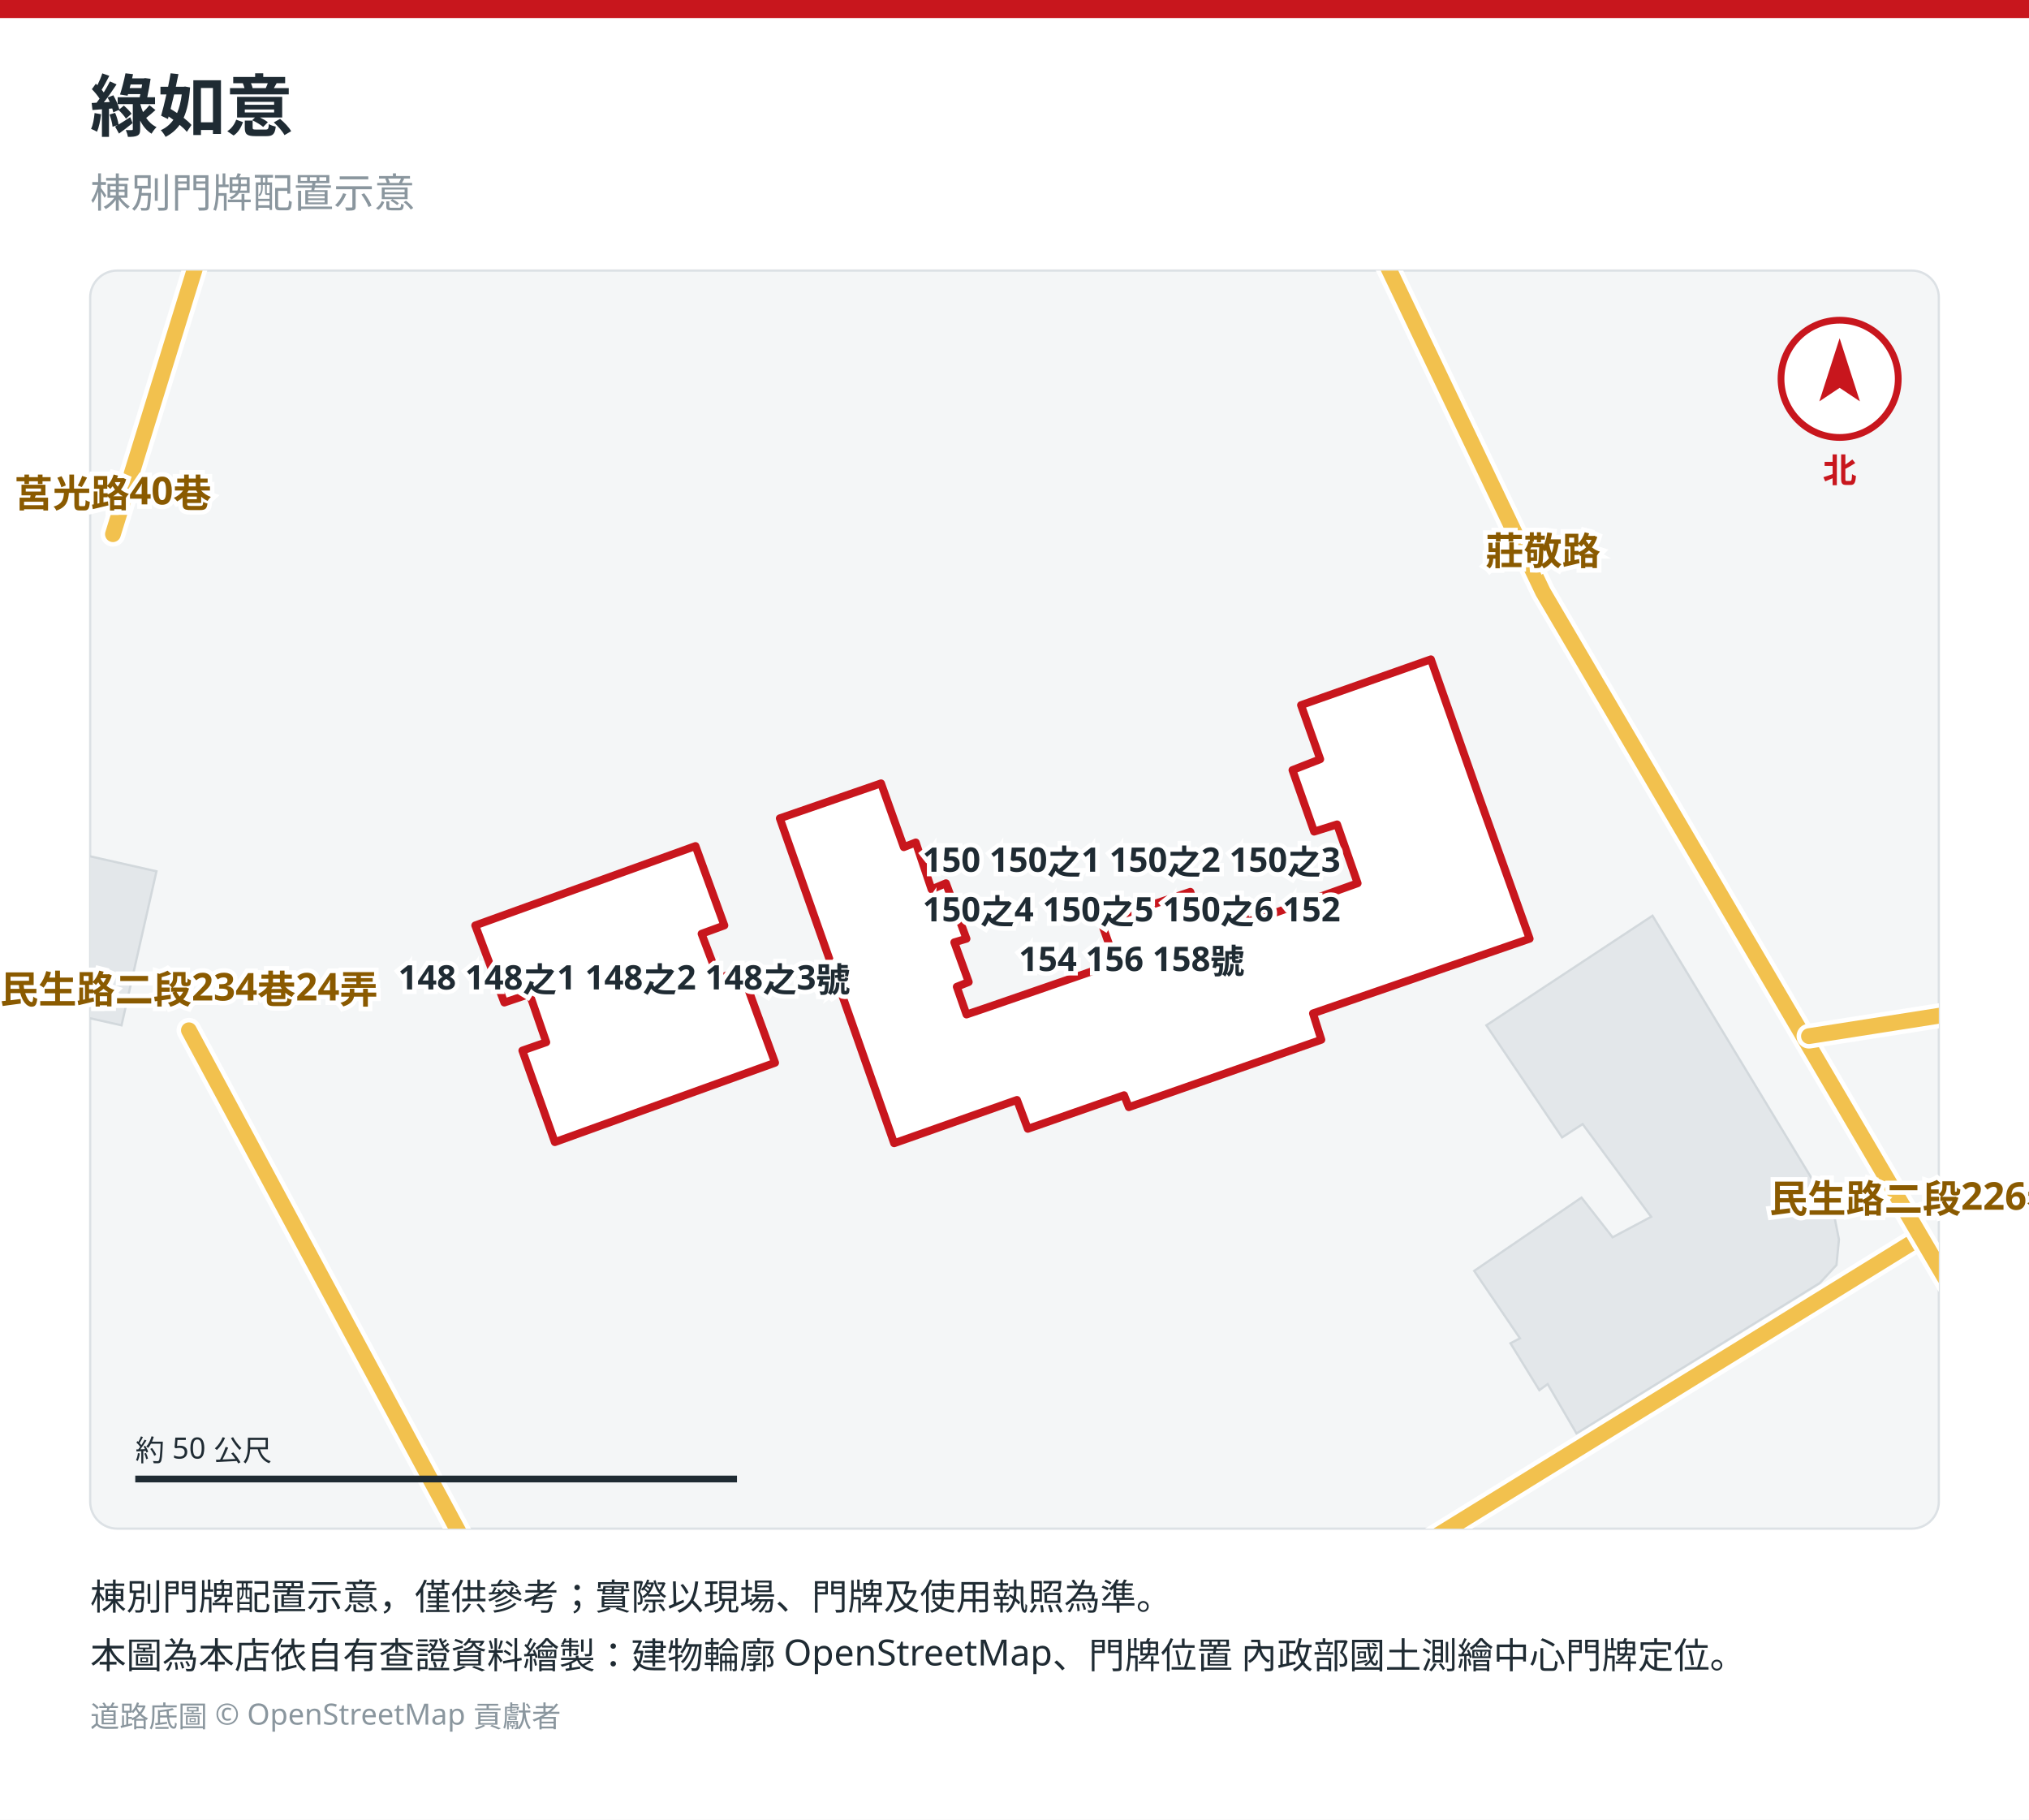
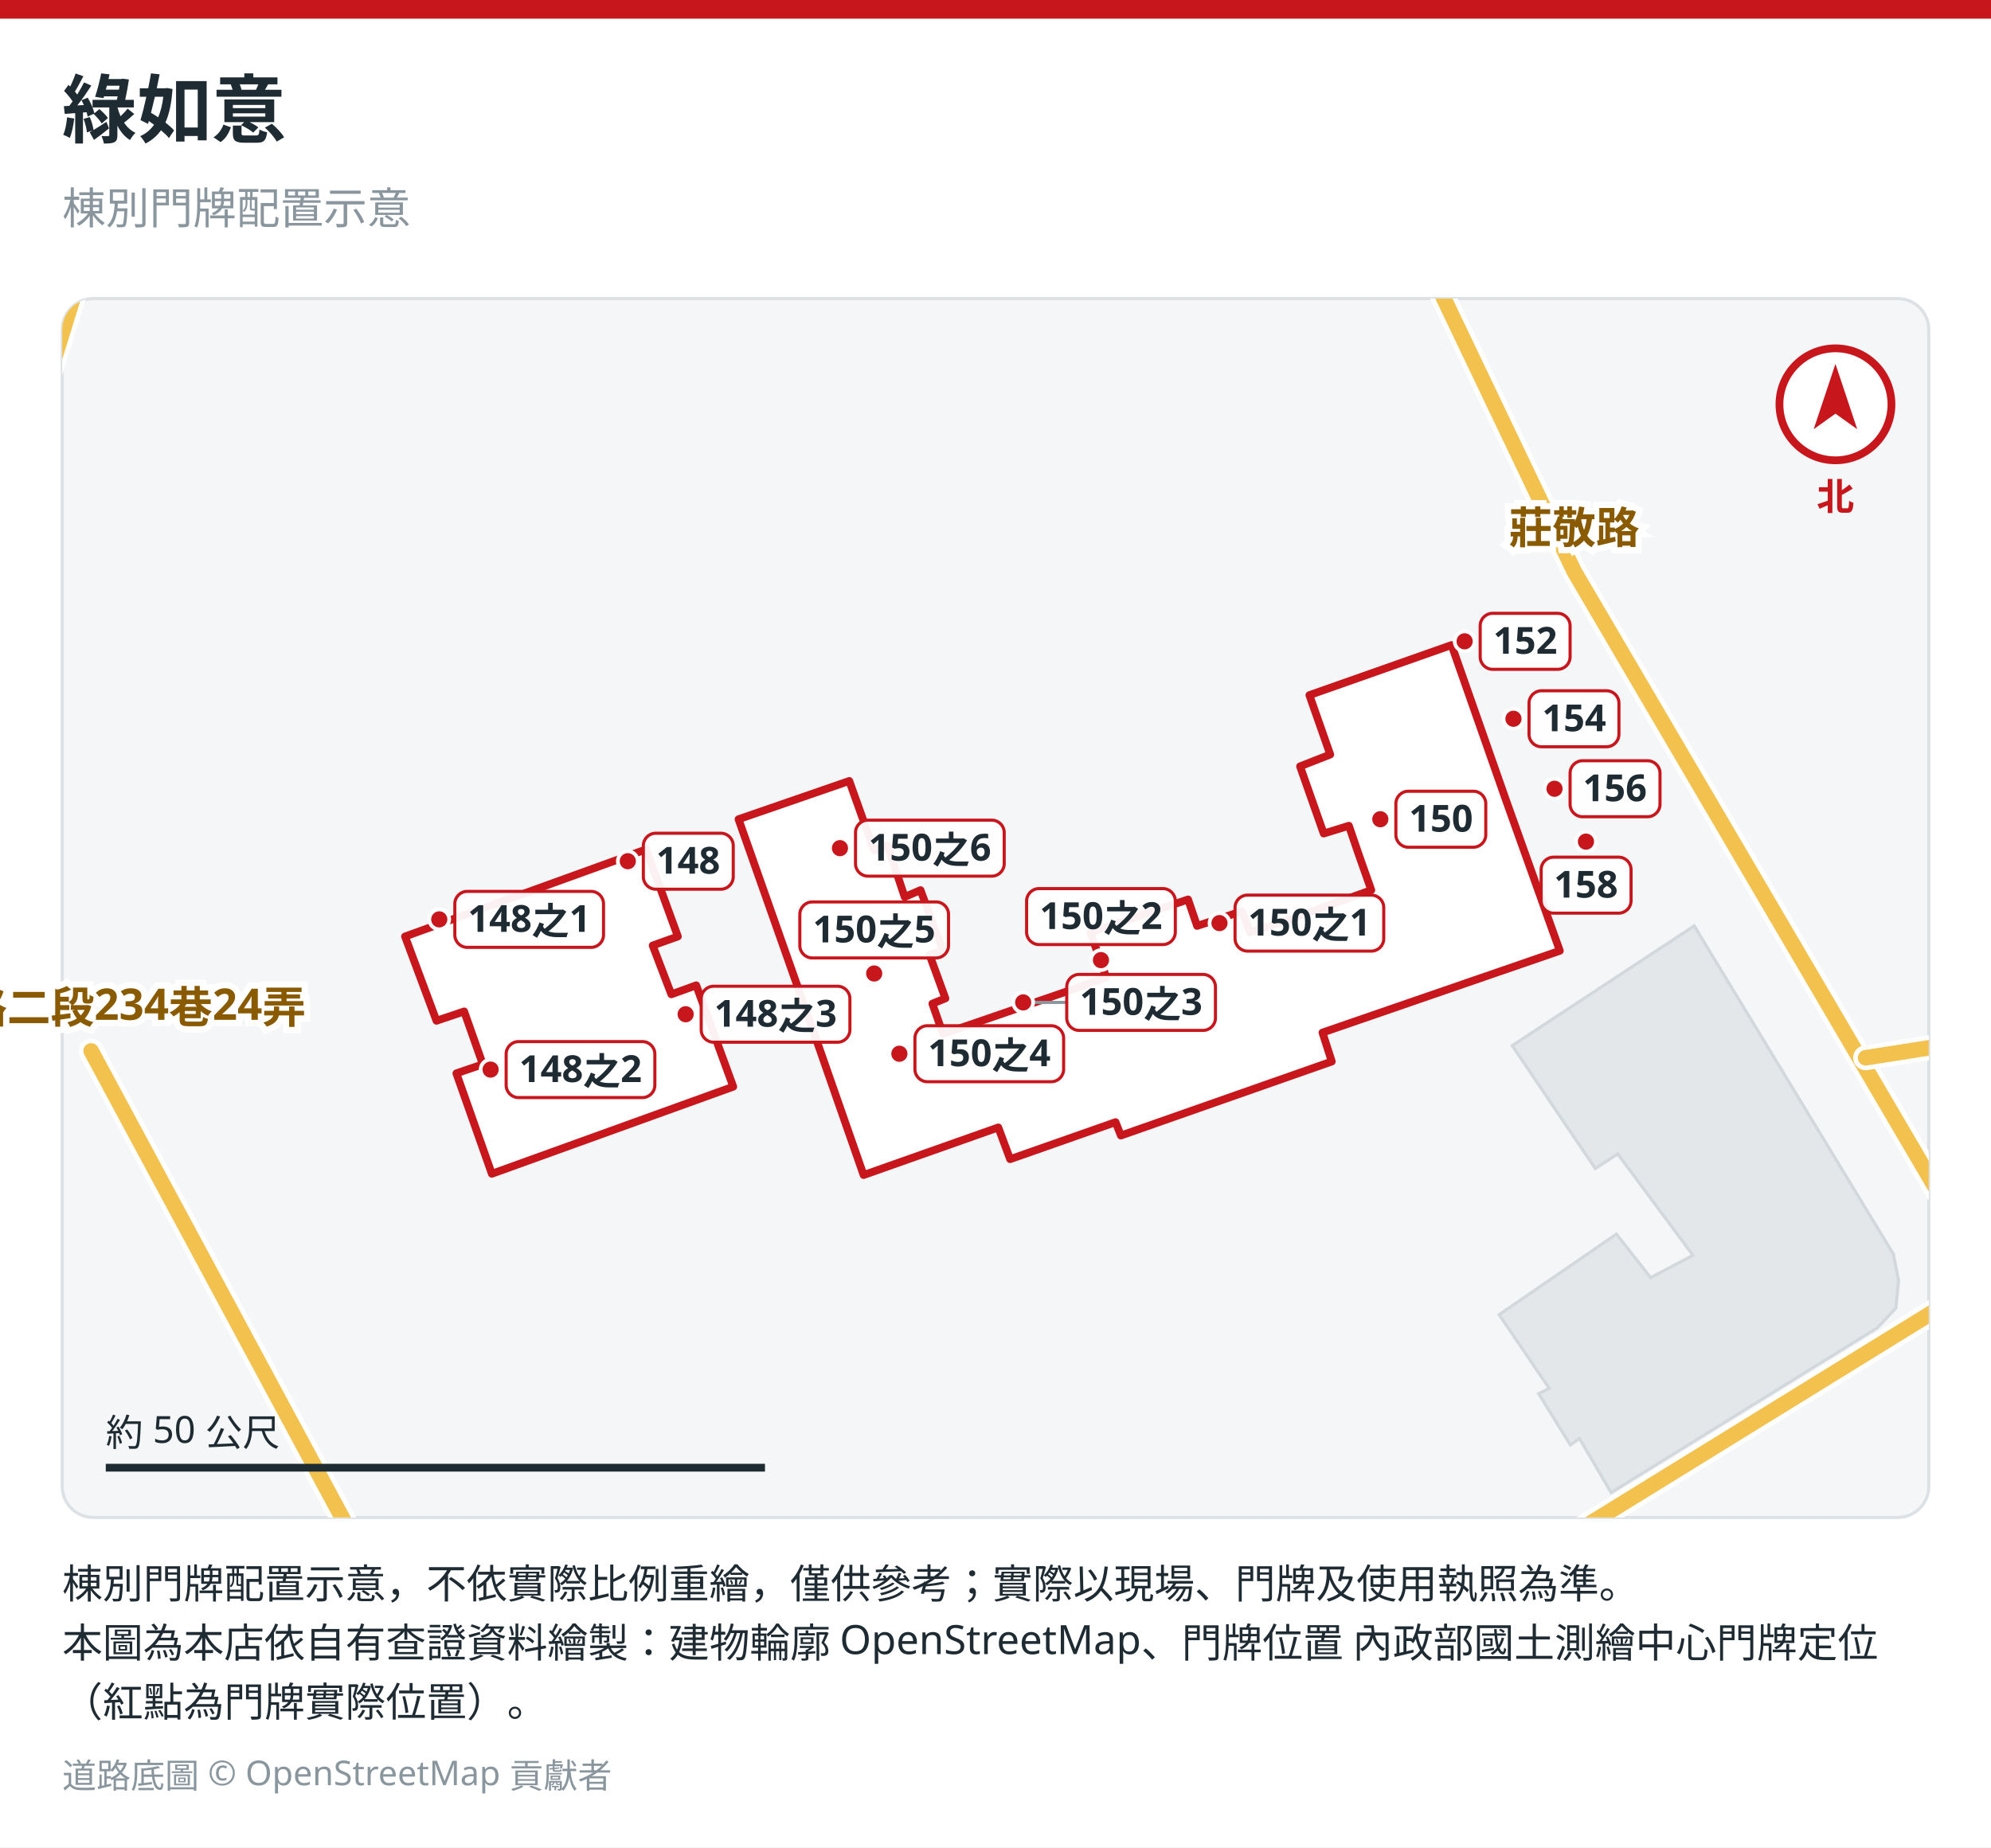
- <svg xmlns="http://www.w3.org/2000/svg" viewBox="0 0 900 807" width="900" height="807" font-family="Noto Sans TC, Microsoft JhengHei, PingFang TC, sans-serif">
+ <svg xmlns="http://www.w3.org/2000/svg" viewBox="0 0 640 594" preserveAspectRatio="xMidYMin meet" style="width:100%;height:auto;max-width:1280px" font-family="Noto Sans TC, Microsoft JhengHei, PingFang TC, sans-serif">
  <rect width="100%" height="100%" fill="#FFFFFF" />
-   <rect width="100%" height="8" fill="#C8161D" />
-   <text x="40" y="58" font-size="30" font-weight="700" fill="#1F2B33">綠如意</text>
-   <text x="40" y="92" font-size="18" fill="#8A969E">棟別門牌配置示意</text>
+   <rect width="100%" height="6" fill="#C8161D" />
+   <text x="20" y="44" font-size="24" font-weight="700" fill="#1F2B33">綠如意</text>
+   <text x="20" y="72" font-size="14" fill="#8A969E">棟別門牌配置示意</text>
  <defs>
    <clipPath id="c">
-       <rect x="40.0" y="120.0" width="820.0" height="557.9" rx="12" />
+       <rect x="20.0" y="96.0" width="600.0" height="391.9" rx="10" />
    </clipPath>
  </defs>
-   <rect x="40.0" y="120.0" width="820.0" height="557.9" rx="12" fill="#F4F6F7" stroke="#DCE1E5" />
+   <rect x="20.0" y="96.0" width="600.0" height="391.9" rx="10" fill="#F4F6F7" stroke="#DCE1E5" />
  <g clip-path="url(#c)">
-     <path d="M1101.3,361.8 L1066.6,437.1 L1058.1,512.4 L1059.2,609.5 L1065.6,627.2 L1360.3,589.8 L1356.5,549.7 L1355.4,517.2 L1373.1,481.4 Z" fill="#E3E7EA" stroke="#D2D8DC" stroke-width="1" />
-     <path d="M1074.6,688.0 L1056.5,746.7 L1032.5,793.2 L1047.4,886.1 L1064.5,874.3 L1133.4,870.6 L1128.0,794.3 L1144.0,785.2 L1361.3,759.0 L1353.8,660.8 Z" fill="#E3E7EA" stroke="#D2D8DC" stroke-width="1" />
-     <path d="M-201.3,-95.2 L-230.1,68.7 L-78.0,94.9 L-49.2,-69.0 Z" fill="#E3E7EA" stroke="#D2D8DC" stroke-width="1" />
-     <path d="M-73.2,103.4 L-581.4,-2.3 L-609.2,-8.1 L-612.9,19.1 L-614.5,30.8 L-743.7,8.9 L-715.4,-154.4 L-705.8,-210.5 L-702.6,-228.1 L-580.9,-214.2 L-583.0,-197.7 L-585.7,-178.4 L-537.1,-168.3 L-49.2,-69.0 Z" fill="#E3E7EA" stroke="#D2D8DC" stroke-width="1" />
-     <path d="M791.7,37.2 L724.4,74.1 L678.0,-10.8 L745.8,-47.7 L757.0,-27.9 L778.3,-39.6 L802.9,5.2 L780.5,17.5 Z" fill="#E3E7EA" stroke="#D2D8DC" stroke-width="1" />
-     <path d="M699.3,635.7 L807.2,569.0 L814.6,561.0 L815.7,549.7 L813.6,539.1 L733.0,406.1 L659.3,454.7 L692.9,504.4 L702.0,498.5 L732.4,539.6 L715.3,548.7 L701.5,531.1 L653.9,563.6 L674.2,593.5 L670.0,595.7 L682.8,616.5 L686.5,613.8 Z" fill="#E3E7EA" stroke="#D2D8DC" stroke-width="1" />
-     <path d="M-5.4,441.4 L10.1,373.0 L69.4,386.4 L53.9,454.7 Z" fill="#E3E7EA" stroke="#D2D8DC" stroke-width="1" />
-     <path d="M-233.3,378.4 L-201.8,209.1 L-156.5,217.7 L-160.2,238.0 L-8.6,265.7 L-36.3,414.7 Z" fill="#E3E7EA" stroke="#D2D8DC" stroke-width="1" />
-     <path d="M2878.0,-174.7 L2567.3,-106.9 L2242.7,-82.4 L1561.5,-96.8 L1311.1,-62.6 L1201.2,7.9 L1111.5,92.8 L955.6,309.5 L928.4,418.9 L892.1,748.9 L713.2,1034.5 L597.9,1151.9 L470.8,1249.1 L-102.0,1610.5" fill="none" stroke="#FFFFFF" stroke-width="13" stroke-linecap="round" stroke-linejoin="round" />
-     <path d="M2878.0,-174.7 L2567.3,-106.9 L2242.7,-82.4 L1561.5,-96.8 L1311.1,-62.6 L1201.2,7.9 L1111.5,92.8 L955.6,309.5 L928.4,418.9 L892.1,748.9 L713.2,1034.5 L597.9,1151.9 L470.8,1249.1 L-102.0,1610.5" fill="none" stroke="#F2C14E" stroke-width="9" stroke-linecap="round" stroke-linejoin="round" />
-     <path d="M-9.1,1670.9 L555.7,1285.4 L789.5,1050.5 L920.3,842.8 L969.5,666.1 L1003.6,369.8 L1080.5,226.8 L1153.1,131.2 L1255.1,35.6 L1364.5,-10.3 L1520.9,-39.1 L2208.6,-23.6 L2628.2,-55.7 L2911.1,-117.1" fill="none" stroke="#FFFFFF" stroke-width="13" stroke-linecap="round" stroke-linejoin="round" />
-     <path d="M-9.1,1670.9 L555.7,1285.4 L789.5,1050.5 L920.3,842.8 L969.5,666.1 L1003.6,369.8 L1080.5,226.8 L1153.1,131.2 L1255.1,35.6 L1364.5,-10.3 L1520.9,-39.1 L2208.6,-23.6 L2628.2,-55.7 L2911.1,-117.1" fill="none" stroke="#F2C14E" stroke-width="9" stroke-linecap="round" stroke-linejoin="round" />
-     <path d="M83.8,456.9 L265.8,795.3" fill="none" stroke="#FFFFFF" stroke-width="11" stroke-linecap="round" stroke-linejoin="round" />
-     <path d="M83.8,456.9 L265.8,795.3" fill="none" stroke="#F2C14E" stroke-width="7" stroke-linecap="round" stroke-linejoin="round" />
-     <path d="M850.4,549.7 L388.1,834.8 L265.8,795.3" fill="none" stroke="#FFFFFF" stroke-width="11" stroke-linecap="round" stroke-linejoin="round" />
-     <path d="M850.4,549.7 L388.1,834.8 L265.8,795.3" fill="none" stroke="#F2C14E" stroke-width="7" stroke-linecap="round" stroke-linejoin="round" />
-     <path d="M2252.9,-3128.6 L555.7,-510.0 L502.9,-396.8 L486.8,-298.0 L509.3,-104.2 L684.4,262.5 L911.3,649.6" fill="none" stroke="#FFFFFF" stroke-width="11" stroke-linecap="round" stroke-linejoin="round" />
-     <path d="M2252.9,-3128.6 L555.7,-510.0 L502.9,-396.8 L486.8,-298.0 L509.3,-104.2 L684.4,262.5 L911.3,649.6" fill="none" stroke="#F2C14E" stroke-width="7" stroke-linecap="round" stroke-linejoin="round" />
-     <path d="M2244.9,859.9 L2178.7,948.0 L2048.4,1043.6 L1918.7,1082.5 L1246.5,1156.2 L1154.2,1150.9 L1080.5,1125.3 L920.3,842.8 L863.2,802.8" fill="none" stroke="#FFFFFF" stroke-width="11" stroke-linecap="round" stroke-linejoin="round" />
-     <path d="M2244.9,859.9 L2178.7,948.0 L2048.4,1043.6 L1918.7,1082.5 L1246.5,1156.2 L1154.2,1150.9 L1080.5,1125.3 L920.3,842.8 L863.2,802.8" fill="none" stroke="#F2C14E" stroke-width="7" stroke-linecap="round" stroke-linejoin="round" />
-     <path d="M928.4,418.9 L887.2,446.2 L802.4,459.5" fill="none" stroke="#FFFFFF" stroke-width="11" stroke-linecap="round" stroke-linejoin="round" />
-     <path d="M928.4,418.9 L887.2,446.2 L802.4,459.5" fill="none" stroke="#F2C14E" stroke-width="7" stroke-linecap="round" stroke-linejoin="round" />
-     <path d="M104.1,-222.8 L119.5,12.1 L50.1,236.9" fill="none" stroke="#FFFFFF" stroke-width="11" stroke-linecap="round" stroke-linejoin="round" />
-     <path d="M104.1,-222.8 L119.5,12.1 L50.1,236.9" fill="none" stroke="#F2C14E" stroke-width="7" stroke-linecap="round" stroke-linejoin="round" />
-     <path d="M234.9,440.8 L223.7,444.6 L210.8,410.4 L308.5,375.2 L321.3,410.4 L311.2,414.1 L318.7,433.9 L328.8,430.2 L343.8,471.3 L246.1,506.5 L231.7,465.9 L242.3,462.2 Z" fill="#FFFFFF" stroke="#C8161D" stroke-width="3.5" stroke-linejoin="round" />
-     <path d="M413.2,394.4 L406.2,373.6 L400.9,375.7 L390.8,347.4 L345.9,362.9 L377.9,453.7 L396.6,507.0 L451.1,487.8 L455.9,500.6 L498.6,485.7 L500.7,491.0 L586.1,461.1 L582.4,449.4 L678.5,416.3 L656.6,354.9 L634.7,292.4 L577.1,312.7 L585.6,336.7 L573.3,341.5 L582.9,368.8 L593.1,365.6 L596.8,376.2 L602.2,391.7 L566.4,404.5 L553.0,408.8 L549.8,400.3 L531.7,406.1 L528.0,395.5 L488.4,408.8 L494.9,427.0 L479.9,432.3 L436.7,447.2 L428.7,449.9 L424.4,437.6 L429.7,435.5 L423.3,417.9 L428.7,416.3 L419.6,391.7 Z" fill="#FFFFFF" stroke="#C8161D" stroke-width="3.5" stroke-linejoin="round" />
+     <path d="M815.8,521.4 L801.4,568.0 L782.3,604.9 L794.2,678.6 L807.7,669.3 L862.4,666.3 L858.2,605.7 L870.9,598.5 L1043.3,577.8 L1037.4,499.8 Z" fill="#E3E7EA" stroke="#D2D8DC" stroke-width="1" />
+     <path d="M-197.0,-100.2 L-219.8,29.9 L-99.1,50.6 L-76.2,-79.4 Z" fill="#E3E7EA" stroke="#D2D8DC" stroke-width="1" />
+     <path d="M-95.3,57.4 L-498.7,-26.5 L-520.7,-31.1 L-523.7,-9.5 L-524.9,-0.2 L-627.5,-17.6 L-605.0,-147.2 L-597.4,-191.7 L-594.8,-205.7 L-498.2,-194.7 L-499.9,-181.6 L-502.0,-166.3 L-463.5,-158.3 L-76.2,-79.4 Z" fill="#E3E7EA" stroke="#D2D8DC" stroke-width="1" />
+     <path d="M591.2,4.9 L537.8,34.1 L500.9,-33.3 L554.8,-62.5 L563.7,-46.8 L580.6,-56.1 L600.1,-20.5 L582.3,-10.8 Z" fill="#E3E7EA" stroke="#D2D8DC" stroke-width="1" />
+     <path d="M517.9,479.9 L603.5,426.9 L609.4,420.6 L610.3,411.7 L608.6,403.2 L544.6,297.7 L486.1,336.2 L512.8,375.7 L520.0,371.0 L544.2,403.6 L530.6,410.8 L519.6,396.8 L481.9,422.7 L498.0,446.4 L494.6,448.1 L504.8,464.6 L507.7,462.5 Z" fill="#E3E7EA" stroke="#D2D8DC" stroke-width="1" />
+     <path d="M-41.4,325.7 L-29.2,271.4 L17.9,282.0 L5.6,336.2 Z" fill="#E3E7EA" stroke="#D2D8DC" stroke-width="1" />
+     <path d="M-222.4,275.7 L-197.4,141.3 L-161.4,148.1 L-164.3,164.2 L-44.0,186.2 L-66.0,304.5 Z" fill="#E3E7EA" stroke="#D2D8DC" stroke-width="1" />
+     <path d="M2247.2,-163.3 L2000.6,-109.5 L1742.9,-90.0 L1202.2,-101.5 L1003.5,-74.4 L916.2,-18.4 L845.0,49.0 L721.3,221.0 L699.7,307.9 L670.9,569.7 L528.9,796.4 L437.4,889.7 L336.5,966.8 L-118.1,1253.6" fill="none" stroke="#FFFFFF" stroke-width="10" stroke-linecap="round" stroke-linejoin="round" />
+     <path d="M2247.2,-163.3 L2000.6,-109.5 L1742.9,-90.0 L1202.2,-101.5 L1003.5,-74.4 L916.2,-18.4 L845.0,49.0 L721.3,221.0 L699.7,307.9 L670.9,569.7 L528.9,796.4 L437.4,889.7 L336.5,966.8 L-118.1,1253.6" fill="none" stroke="#F2C14E" stroke-width="7" stroke-linecap="round" stroke-linejoin="round" />
+     <path d="M-44.4,1301.5 L403.9,995.6 L589.5,809.1 L693.3,644.3 L732.3,504.0 L759.4,268.9 L820.4,155.3 L878.1,79.5 L959.0,3.6 L1045.9,-32.8 L1170.0,-55.7 L1715.8,-43.4 L2048.9,-68.8 L2273.5,-117.6" fill="none" stroke="#FFFFFF" stroke-width="10" stroke-linecap="round" stroke-linejoin="round" />
+     <path d="M-44.4,1301.5 L403.9,995.6 L589.5,809.1 L693.3,644.3 L732.3,504.0 L759.4,268.9 L820.4,155.3 L878.1,79.5 L959.0,3.6 L1045.9,-32.8 L1170.0,-55.7 L1715.8,-43.4 L2048.9,-68.8 L2273.5,-117.6" fill="none" stroke="#F2C14E" stroke-width="7" stroke-linecap="round" stroke-linejoin="round" />
+     <path d="M29.3,337.9 L173.8,606.6" fill="none" stroke="#FFFFFF" stroke-width="8" stroke-linecap="round" stroke-linejoin="round" />
+     <path d="M29.3,337.9 L173.8,606.6" fill="none" stroke="#F2C14E" stroke-width="5" stroke-linecap="round" stroke-linejoin="round" />
+     <path d="M637.8,411.7 L270.9,638.0 L173.8,606.6" fill="none" stroke="#FFFFFF" stroke-width="8" stroke-linecap="round" stroke-linejoin="round" />
+     <path d="M637.8,411.7 L270.9,638.0 L173.8,606.6" fill="none" stroke="#F2C14E" stroke-width="5" stroke-linecap="round" stroke-linejoin="round" />
+     <path d="M1751.0,-2507.9 L403.9,-429.5 L362.0,-339.6 L349.2,-261.2 L367.0,-107.4 L506.0,183.7 L686.1,490.9" fill="none" stroke="#FFFFFF" stroke-width="8" stroke-linecap="round" stroke-linejoin="round" />
+     <path d="M1751.0,-2507.9 L403.9,-429.5 L362.0,-339.6 L349.2,-261.2 L367.0,-107.4 L506.0,183.7 L686.1,490.9" fill="none" stroke="#F2C14E" stroke-width="5" stroke-linecap="round" stroke-linejoin="round" />
+     <path d="M1744.6,657.9 L1692.1,727.8 L1588.7,803.6 L1485.7,834.6 L952.2,893.0 L878.9,888.8 L820.4,868.5 L693.3,644.3 L648.0,612.5" fill="none" stroke="#FFFFFF" stroke-width="8" stroke-linecap="round" stroke-linejoin="round" />
+     <path d="M1744.6,657.9 L1692.1,727.8 L1588.7,803.6 L1485.7,834.6 L952.2,893.0 L878.9,888.8 L820.4,868.5 L693.3,644.3 L648.0,612.5" fill="none" stroke="#F2C14E" stroke-width="5" stroke-linecap="round" stroke-linejoin="round" />
+     <path d="M699.7,307.9 L667.1,329.5 L599.7,340.1" fill="none" stroke="#FFFFFF" stroke-width="8" stroke-linecap="round" stroke-linejoin="round" />
+     <path d="M699.7,307.9 L667.1,329.5 L599.7,340.1" fill="none" stroke="#F2C14E" stroke-width="5" stroke-linecap="round" stroke-linejoin="round" />
+     <path d="M45.4,-201.5 L57.7,-15.0 L2.6,163.4" fill="none" stroke="#FFFFFF" stroke-width="8" stroke-linecap="round" stroke-linejoin="round" />
+     <path d="M45.4,-201.5 L57.7,-15.0 L2.6,163.4" fill="none" stroke="#F2C14E" stroke-width="5" stroke-linecap="round" stroke-linejoin="round" />
+     <path d="M149.2,325.2 L140.3,328.2 L130.2,301.1 L207.7,273.1 L217.9,301.1 L209.8,304.0 L215.8,319.7 L223.8,316.8 L235.7,349.4 L158.1,377.4 L146.7,345.1 L155.2,342.2 Z" fill="#FFFFFF" stroke="#C8161D" stroke-width="2.5" stroke-linejoin="round" />
+     <path d="M290.8,288.4 L285.3,271.8 L281.0,273.5 L273.0,251.1 L237.4,263.4 L262.8,335.4 L277.6,377.8 L320.9,362.5 L324.7,372.7 L358.6,360.8 L360.3,365.1 L428.1,341.3 L425.1,332.0 L501.4,305.7 L484.0,257.0 L466.6,207.4 L420.9,223.5 L427.6,242.6 L417.9,246.4 L425.5,268.0 L433.6,265.5 L436.5,274.0 L440.8,286.2 L412.4,296.4 L401.8,299.8 L399.2,293.0 L384.8,297.7 L381.9,289.2 L350.5,299.8 L355.6,314.2 L343.7,318.5 L309.4,330.3 L303.1,332.4 L299.7,322.7 L303.9,321.0 L298.8,307.0 L303.1,305.7 L295.9,286.2 Z" fill="#FFFFFF" stroke="#C8161D" stroke-width="2.5" stroke-linejoin="round" />
  </g>
-   <text x="83.8" y="444.9" font-size="17" font-weight="700" fill="#8A5A00" text-anchor="middle" stroke="#FFFFFF" stroke-width="4" paint-order="stroke">民生路二段234巷24弄</text>
-   <text x="850.4" y="537.7" font-size="17" font-weight="700" fill="#8A5A00" text-anchor="middle" stroke="#FFFFFF" stroke-width="4" paint-order="stroke">民生路二段226巷</text>
-   <text x="684.4" y="250.5" font-size="17" font-weight="700" fill="#8A5A00" text-anchor="middle" stroke="#FFFFFF" stroke-width="4" paint-order="stroke">莊敬路</text>
-   <text x="50.1" y="224.9" font-size="17" font-weight="700" fill="#8A5A00" text-anchor="middle" stroke="#FFFFFF" stroke-width="4" paint-order="stroke">莒光路40巷</text>
-   <text x="276.8" y="438.8" font-size="15" font-weight="600" fill="#1F2B33" text-anchor="middle" stroke="#FFFFFF" stroke-width="4" paint-order="stroke">148 148之1 148之2 148之3號</text>
-   <text x="501.9" y="386.6" font-size="15" font-weight="600" fill="#1F2B33" text-anchor="middle" stroke="#FFFFFF" stroke-width="4" paint-order="stroke">150 150之1 150之2 150之3</text>
-   <text x="501.9" y="408.6" font-size="15" font-weight="600" fill="#1F2B33" text-anchor="middle" stroke="#FFFFFF" stroke-width="4" paint-order="stroke">150之4 150之5 150之6 152</text>
-   <text x="501.9" y="430.6" font-size="15" font-weight="600" fill="#1F2B33" text-anchor="middle" stroke="#FFFFFF" stroke-width="4" paint-order="stroke">154 156 158號</text>
-   <circle cx="816.0" cy="168.0" r="26" fill="#FFFFFF" stroke="#C8161D" stroke-width="3" />
-   <path d="M816.0,150.0 L825.0,178.0 L816.0,172.0 L807.0,178.0 Z" fill="#C8161D" />
-   <text x="816.0" y="214.0" font-size="15" font-weight="700" fill="#C8161D" text-anchor="middle">北</text>
-   <line x1="60.0" y1="655.9" x2="326.9" y2="655.9" stroke="#1F2B33" stroke-width="3" />
-   <text x="60.0" y="647.9" font-size="13" fill="#1F2B33">約 50 公尺</text>
-   <text x="40" y="713.9" font-size="16" fill="#1F2B33">棟別門牌配置示意，僅供參考；實際以現場、門牌及使用執照為準。</text>
-   <text x="40" y="739.9" font-size="16" fill="#1F2B33">本圖為本店依自有查證資料繪製：建物輪廓 OpenStreetMap、門牌位置 內政部國土測繪中心門牌定位。</text>
-   <text x="40" y="765.9" font-size="13" fill="#8A969E">道路底圖 © OpenStreetMap 貢獻者</text>
+   <text x="29.3" y="328.9" font-size="14" font-weight="700" fill="#8A5A00" text-anchor="middle" stroke="#FFFFFF" stroke-width="4" paint-order="stroke">民生路二段234巷24弄</text>
+   <text x="506.0" y="174.7" font-size="14" font-weight="700" fill="#8A5A00" text-anchor="middle" stroke="#FFFFFF" stroke-width="4" paint-order="stroke">莊敬路</text>
+   <line x1="328.9" y1="322.3" x2="342.9" y2="322.3" stroke="#8A969E" stroke-width="1" />
+   <circle cx="141.2" cy="295.6" r="3.2" fill="#C8161D" stroke="#FFFFFF" stroke-width="1.2" />
+   <circle cx="157.7" cy="343.9" r="3.2" fill="#C8161D" stroke="#FFFFFF" stroke-width="1.2" />
+   <circle cx="201.8" cy="276.9" r="3.2" fill="#C8161D" stroke="#FFFFFF" stroke-width="1.2" />
+   <circle cx="220.4" cy="326.1" r="3.2" fill="#C8161D" stroke="#FFFFFF" stroke-width="1.2" />
+   <circle cx="270.0" cy="272.7" r="3.2" fill="#C8161D" stroke="#FFFFFF" stroke-width="1.2" />
+   <circle cx="281.0" cy="313.0" r="3.2" fill="#C8161D" stroke="#FFFFFF" stroke-width="1.2" />
+   <circle cx="289.1" cy="338.8" r="3.2" fill="#C8161D" stroke="#FFFFFF" stroke-width="1.2" />
+   <circle cx="328.9" cy="322.3" r="3.2" fill="#C8161D" stroke="#FFFFFF" stroke-width="1.2" />
+   <circle cx="353.9" cy="308.7" r="3.2" fill="#C8161D" stroke="#FFFFFF" stroke-width="1.2" />
+   <circle cx="392.0" cy="296.8" r="3.2" fill="#C8161D" stroke="#FFFFFF" stroke-width="1.2" />
+   <circle cx="443.7" cy="263.4" r="3.2" fill="#C8161D" stroke="#FFFFFF" stroke-width="1.2" />
+   <circle cx="470.8" cy="206.2" r="3.2" fill="#C8161D" stroke="#FFFFFF" stroke-width="1.2" />
+   <circle cx="486.5" cy="231.1" r="3.2" fill="#C8161D" stroke="#FFFFFF" stroke-width="1.2" />
+   <circle cx="499.7" cy="253.6" r="3.2" fill="#C8161D" stroke="#FFFFFF" stroke-width="1.2" />
+   <circle cx="509.8" cy="270.6" r="3.2" fill="#C8161D" stroke="#FFFFFF" stroke-width="1.2" />
+   <rect x="146.2" y="286.6" width="47.8" height="18.0" rx="4" fill="#FFFFFF" fill-opacity="0.94" stroke="#C8161D" stroke-width="1" />
+   <text x="170.1" y="299.6" font-size="12" font-weight="700" fill="#1F2B33" text-anchor="middle">148之1</text>
+   <rect x="162.7" y="334.9" width="47.8" height="18.0" rx="4" fill="#FFFFFF" fill-opacity="0.94" stroke="#C8161D" stroke-width="1" />
+   <text x="186.6" y="347.9" font-size="12" font-weight="700" fill="#1F2B33" text-anchor="middle">148之2</text>
+   <rect x="206.8" y="267.9" width="28.9" height="18.0" rx="4" fill="#FFFFFF" fill-opacity="0.94" stroke="#C8161D" stroke-width="1" />
+   <text x="221.2" y="280.9" font-size="12" font-weight="700" fill="#1F2B33" text-anchor="middle">148</text>
+   <rect x="225.4" y="317.1" width="47.8" height="18.0" rx="4" fill="#FFFFFF" fill-opacity="0.94" stroke="#C8161D" stroke-width="1" />
+   <text x="249.3" y="330.1" font-size="12" font-weight="700" fill="#1F2B33" text-anchor="middle">148之3</text>
+   <rect x="275.0" y="263.7" width="47.8" height="18.0" rx="4" fill="#FFFFFF" fill-opacity="0.94" stroke="#C8161D" stroke-width="1" />
+   <text x="298.9" y="276.7" font-size="12" font-weight="700" fill="#1F2B33" text-anchor="middle">150之6</text>
+   <rect x="257.1" y="290.0" width="47.8" height="18.0" rx="4" fill="#FFFFFF" fill-opacity="0.94" stroke="#C8161D" stroke-width="1" />
+   <text x="281.0" y="303.0" font-size="12" font-weight="700" fill="#1F2B33" text-anchor="middle">150之5</text>
+   <rect x="294.1" y="329.8" width="47.8" height="18.0" rx="4" fill="#FFFFFF" fill-opacity="0.94" stroke="#C8161D" stroke-width="1" />
+   <text x="318.0" y="342.8" font-size="12" font-weight="700" fill="#1F2B33" text-anchor="middle">150之4</text>
+   <rect x="342.9" y="313.3" width="47.8" height="18.0" rx="4" fill="#FFFFFF" fill-opacity="0.94" stroke="#C8161D" stroke-width="1" />
+   <text x="366.8" y="326.3" font-size="12" font-weight="700" fill="#1F2B33" text-anchor="middle">150之3</text>
+   <rect x="330.0" y="285.7" width="47.8" height="18.0" rx="4" fill="#FFFFFF" fill-opacity="0.94" stroke="#C8161D" stroke-width="1" />
+   <text x="353.9" y="298.7" font-size="12" font-weight="700" fill="#1F2B33" text-anchor="middle">150之2</text>
+   <rect x="397.0" y="287.8" width="47.8" height="18.0" rx="4" fill="#FFFFFF" fill-opacity="0.94" stroke="#C8161D" stroke-width="1" />
+   <text x="420.9" y="300.8" font-size="12" font-weight="700" fill="#1F2B33" text-anchor="middle">150之1</text>
+   <rect x="448.7" y="254.4" width="28.9" height="18.0" rx="4" fill="#FFFFFF" fill-opacity="0.94" stroke="#C8161D" stroke-width="1" />
+   <text x="463.2" y="267.4" font-size="12" font-weight="700" fill="#1F2B33" text-anchor="middle">150</text>
+   <rect x="475.8" y="197.2" width="28.9" height="18.0" rx="4" fill="#FFFFFF" fill-opacity="0.94" stroke="#C8161D" stroke-width="1" />
+   <text x="490.3" y="210.2" font-size="12" font-weight="700" fill="#1F2B33" text-anchor="middle">152</text>
+   <rect x="491.5" y="222.1" width="28.9" height="18.0" rx="4" fill="#FFFFFF" fill-opacity="0.94" stroke="#C8161D" stroke-width="1" />
+   <text x="506.0" y="235.1" font-size="12" font-weight="700" fill="#1F2B33" text-anchor="middle">154</text>
+   <rect x="504.7" y="244.6" width="28.9" height="18.0" rx="4" fill="#FFFFFF" fill-opacity="0.94" stroke="#C8161D" stroke-width="1" />
+   <text x="519.1" y="257.6" font-size="12" font-weight="700" fill="#1F2B33" text-anchor="middle">156</text>
+   <rect x="495.4" y="275.6" width="28.9" height="18.0" rx="4" fill="#FFFFFF" fill-opacity="0.94" stroke="#C8161D" stroke-width="1" />
+   <text x="509.8" y="288.6" font-size="12" font-weight="700" fill="#1F2B33" text-anchor="middle">158</text>
+   <circle cx="590.0" cy="130.0" r="18" fill="#FFFFFF" stroke="#C8161D" stroke-width="2.5" />
+   <path d="M590.0,117.0 L597.0,138.0 L590.0,133.0 L583.0,138.0 Z" fill="#C8161D" />
+   <text x="590.0" y="164.0" font-size="12" font-weight="700" fill="#C8161D" text-anchor="middle">北</text>
+   <line x1="34.0" y1="471.9" x2="245.9" y2="471.9" stroke="#1F2B33" stroke-width="2.5" />
+   <text x="34.0" y="464.9" font-size="12" fill="#1F2B33">約 50 公尺</text>
+   <text x="20" y="513.9" font-size="13" fill="#1F2B33">棟別門牌配置示意，不依實際比例重繪，僅供參考；實際以現場、門牌及使用執照為準。</text>
+   <text x="20" y="532.9" font-size="13" fill="#1F2B33">本圖為本店依自有查證資料繪製：建物輪廓 OpenStreetMap、門牌位置 內政部國土測繪中心門牌定位</text>
+   <text x="20" y="551.9" font-size="13" fill="#1F2B33">（紅點為門牌實際位置）。</text>
+   <text x="20" y="574.9" font-size="11" fill="#8A969E">道路底圖 © OpenStreetMap 貢獻者</text>
</svg>
